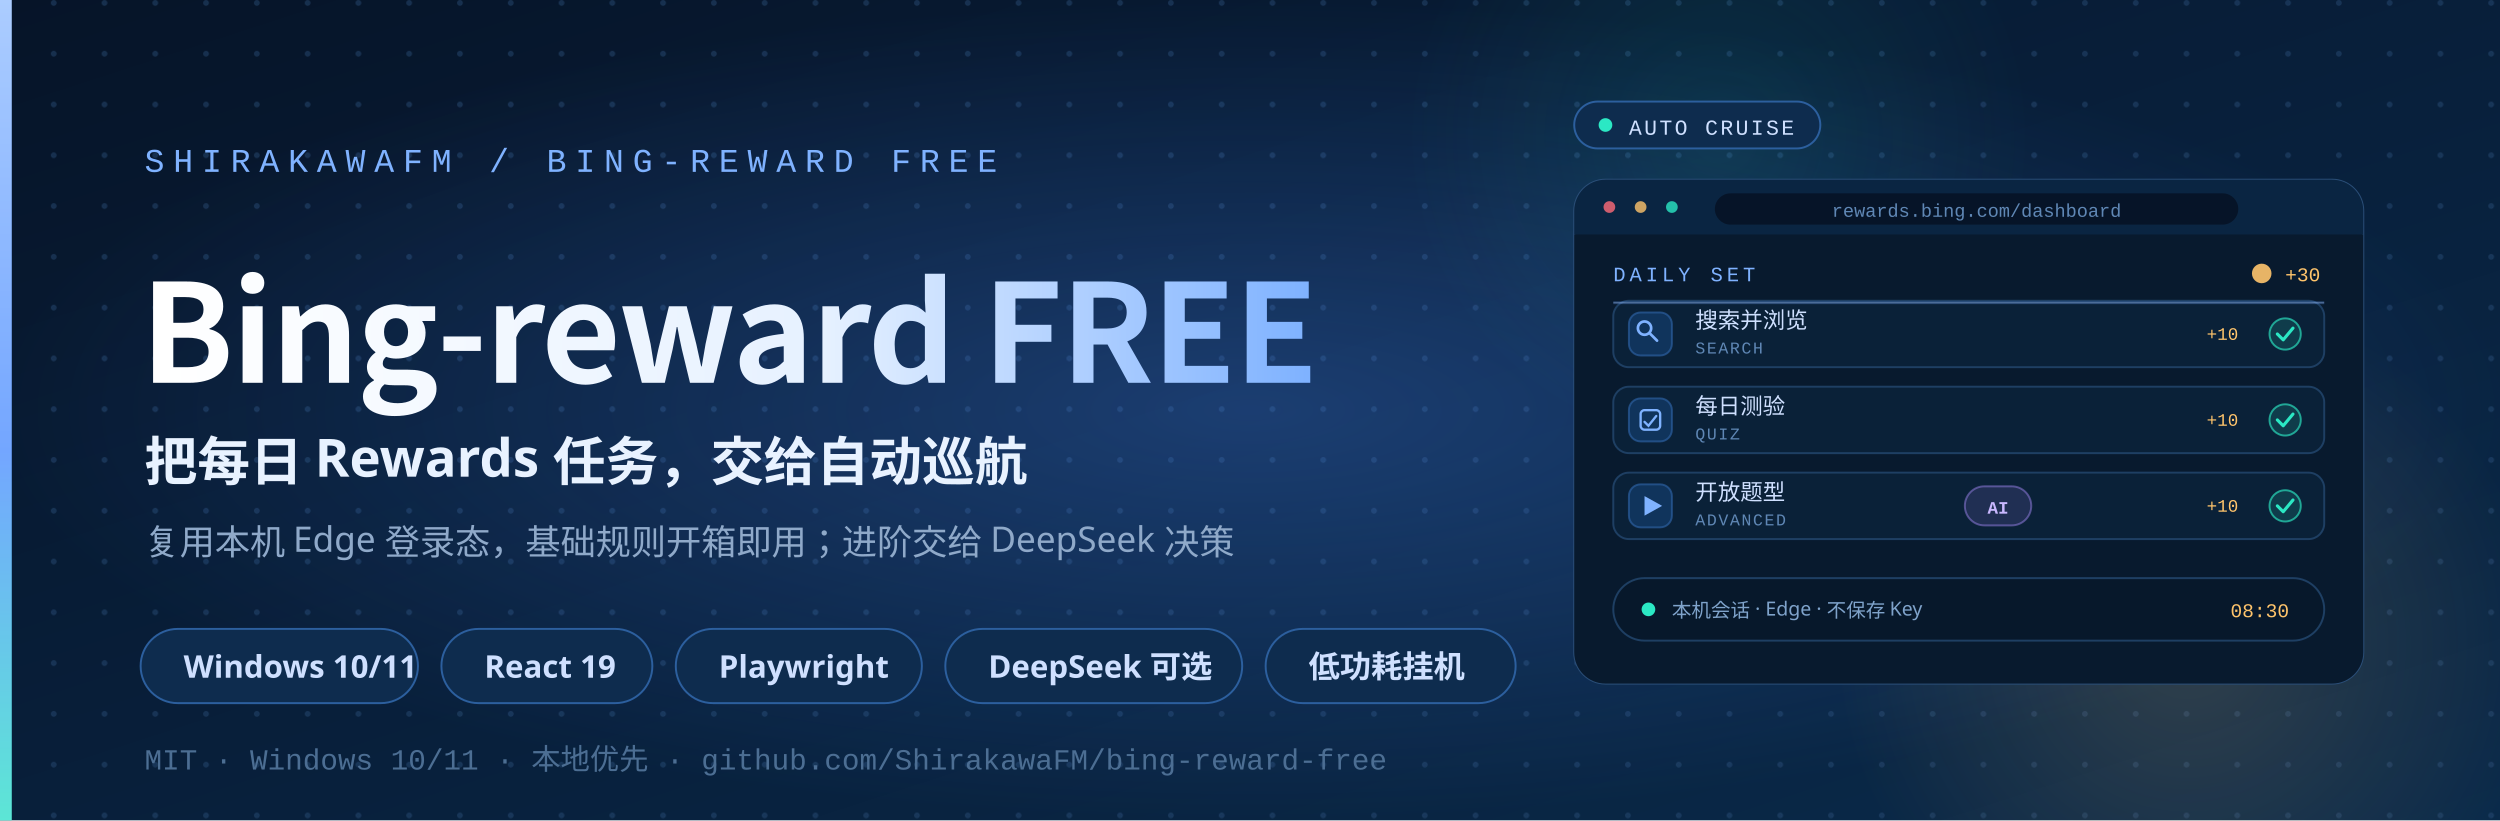
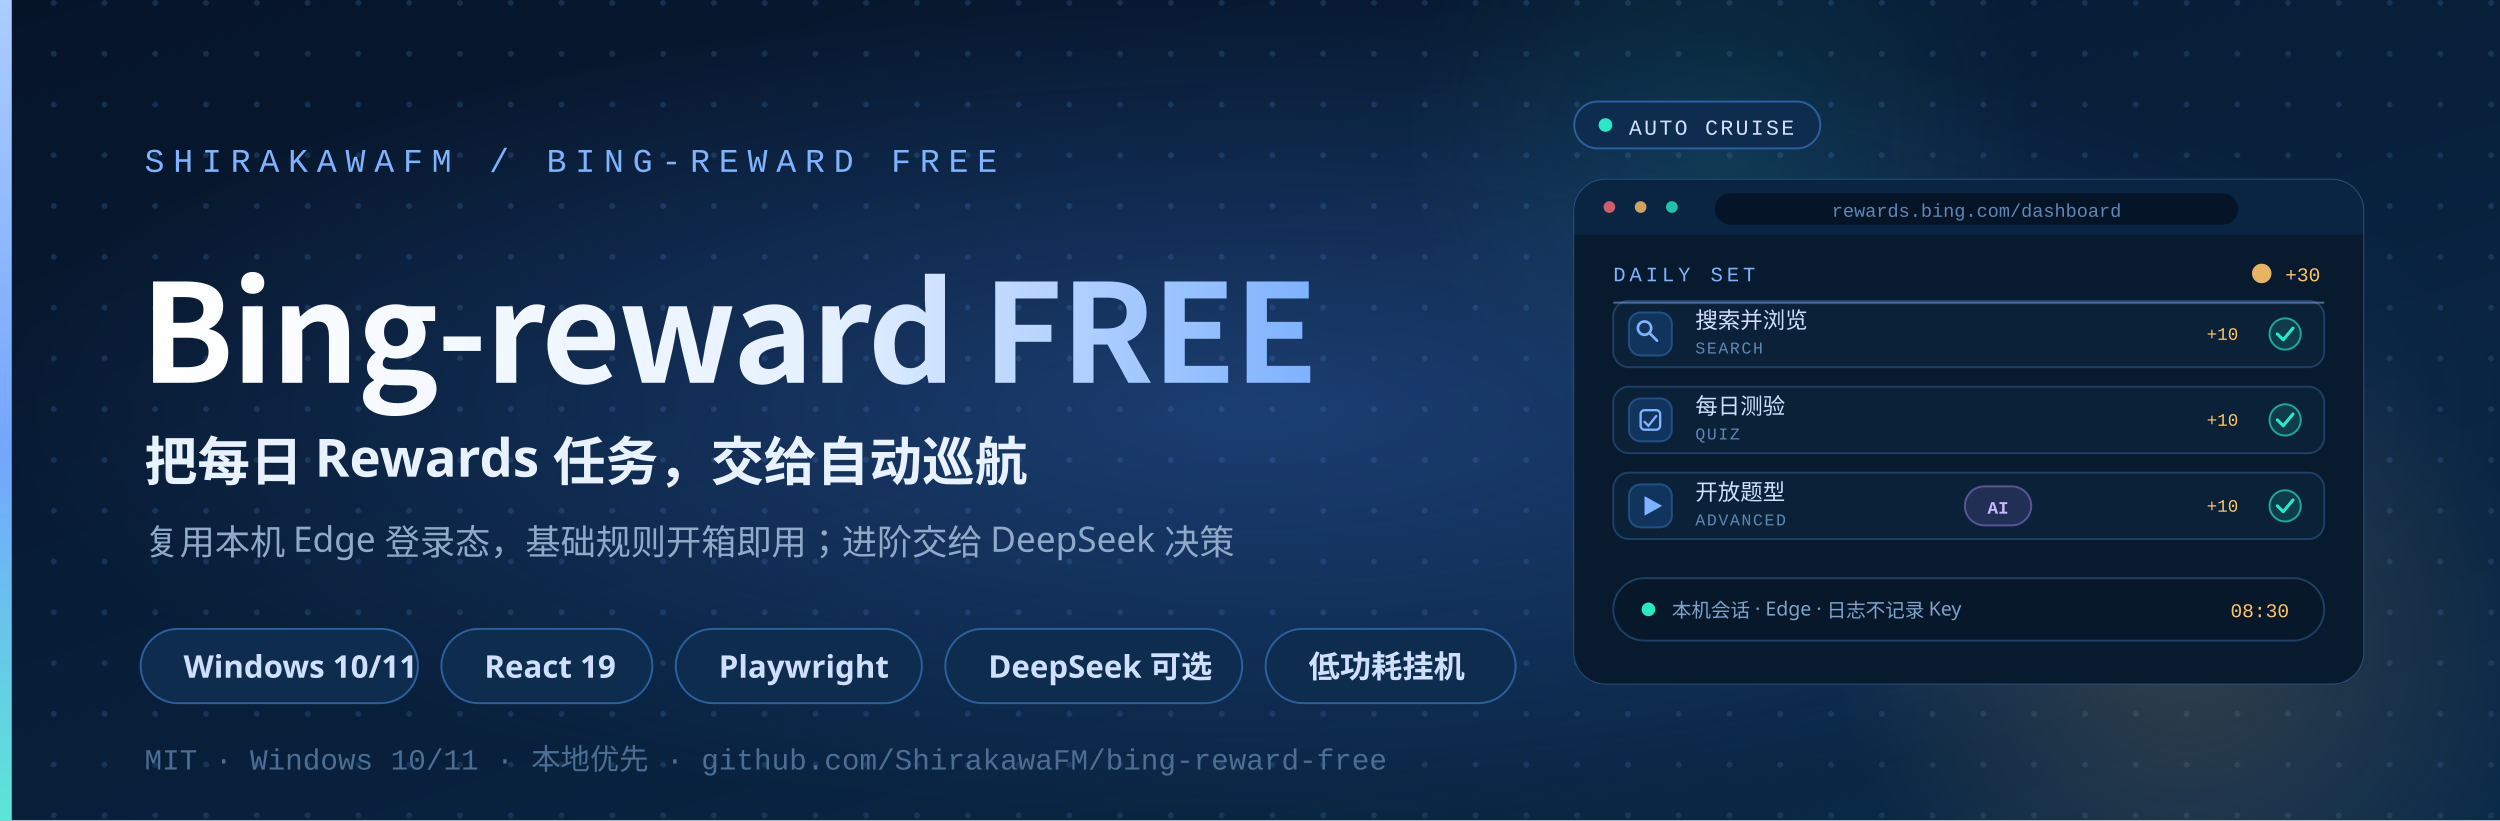
<svg xmlns="http://www.w3.org/2000/svg" width="1280" height="420" viewBox="0 0 1280 420" role="img" aria-label="Bing-reward FREE：把每日 Rewards 任务交给自动巡航">
  <defs>
    <linearGradient id="rbg" x1="0" y1="0" x2="1" y2="1">
      <stop offset="0" stop-color="#061428" />
      <stop offset="0.55" stop-color="#08203C" />
      <stop offset="1" stop-color="#0A2A4A" />
    </linearGradient>
    <radialGradient id="rglow" cx="0.5" cy="0.5" r="0.5">
      <stop offset="0" stop-color="#4C8DFF" stop-opacity="0.28" />
      <stop offset="1" stop-color="#4C8DFF" stop-opacity="0" />
    </radialGradient>
    <radialGradient id="rglowGold" cx="0.5" cy="0.5" r="0.5">
      <stop offset="0" stop-color="#FFC46B" stop-opacity="0.16" />
      <stop offset="1" stop-color="#FFC46B" stop-opacity="0" />
    </radialGradient>
    <radialGradient id="rglowMint" cx="0.5" cy="0.5" r="0.5">
      <stop offset="0" stop-color="#2BE8C4" stop-opacity="0.12" />
      <stop offset="1" stop-color="#2BE8C4" stop-opacity="0" />
    </radialGradient>
    <linearGradient id="rtitle" x1="0" y1="0" x2="1" y2="0">
      <stop offset="0" stop-color="#FFFFFF" />
      <stop offset="0.58" stop-color="#E6F1FF" />
      <stop offset="1" stop-color="#7FB2FF" />
    </linearGradient>
    <linearGradient id="rbar" x1="0" y1="0" x2="0" y2="1">
      <stop offset="0" stop-color="#9CC4FF" />
      <stop offset="0.55" stop-color="#4C8DFF" />
      <stop offset="1" stop-color="#2BE8C4" />
    </linearGradient>
    <linearGradient id="rscan" x1="0" y1="0" x2="0" y2="1">
      <stop offset="0" stop-color="#4C8DFF" stop-opacity="0" />
      <stop offset="0.5" stop-color="#9CC4FF" stop-opacity="0.55" />
      <stop offset="1" stop-color="#4C8DFF" stop-opacity="0" />
    </linearGradient>
    <pattern id="rdots" width="26" height="26" patternUnits="userSpaceOnUse">
      <circle cx="1.5" cy="1.5" r="1.5" fill="#2B4E78" />
    </pattern>
    <clipPath id="rwindow">
      <rect x="806" y="92" width="404" height="258" rx="16" />
    </clipPath>
  </defs>
  <rect width="1280" height="420" fill="url(#rbg)" />
  <rect width="1280" height="420" fill="url(#rdots)" opacity="0.45" />
  <rect width="1280" height="420" fill="url(#rglow)" />
  <circle cx="1120" cy="330" r="180" fill="url(#rglowGold)" />
  <circle cx="880" cy="70" r="160" fill="url(#rglowMint)" opacity="0.8" />
  <rect x="0" y="0" width="6" height="420" fill="url(#rbar)" />
  <rect x="0" y="0" width="6" height="420" fill="#CFE2FF" opacity="0.3">
    <animate attributeName="opacity" values="0.08;0.6;0.08" dur="3.4s" repeatCount="indefinite" />
  </rect>
  <text x="74" y="88" fill="#7FB2FF" font-family="Consolas, 'Courier New', monospace" font-size="17" letter-spacing="4.5">SHIRAKAWAFM / BING-REWARD FREE</text>
  <text y="196" font-family="'PingFang SC', 'Microsoft YaHei', 'Noto Sans CJK SC', sans-serif" font-size="70" font-weight="800" letter-spacing="-1">
    <tspan x="72" fill="url(#rtitle)">Bing-reward FREE</tspan>
  </text>
  <text x="74" y="246" fill="#E8F2FF" font-family="'PingFang SC', 'Microsoft YaHei', sans-serif" font-size="27" font-weight="700">把每日 Rewards 任务，交给自动巡航</text>
  <text x="74" y="284" fill="#8FA9C9" font-family="'PingFang SC', 'Microsoft YaHei', sans-serif" font-size="18">复用本机 Edge 登录态，基础规则开箱即用；进阶交给 DeepSeek 决策</text>
  <g font-family="'PingFang SC', 'Microsoft YaHei', sans-serif" font-size="16" font-weight="700">
    <g>
      <rect x="72" y="322" width="142" height="38" rx="19" fill="#0E2C4E" stroke="#2C5F9E" />
      <text x="94" y="347" fill="#CFE0FF">Windows 10/11</text>
    </g>
    <g>
      <rect x="226" y="322" width="108" height="38" rx="19" fill="#0E2C4E" stroke="#2C5F9E" />
      <text x="248" y="347" fill="#CFE0FF">React 19</text>
    </g>
    <g>
      <rect x="346" y="322" width="126" height="38" rx="19" fill="#0E2C4E" stroke="#2C5F9E" />
      <text x="368" y="347" fill="#CFE0FF">Playwright</text>
    </g>
    <g>
      <rect x="484" y="322" width="152" height="38" rx="19" fill="#0E2C4E" stroke="#2C5F9E" />
      <text x="506" y="347" fill="#CFE0FF">DeepSeek 可选</text>
    </g>
    <g>
      <rect x="648" y="322" width="128" height="38" rx="19" fill="#0E2C4E" stroke="#2C5F9E" />
      <text x="670" y="347" fill="#CFE0FF">低功耗挂机</text>
    </g>
  </g>
  <g>
    <rect x="806" y="52" width="126" height="24" rx="12" fill="#0E2C4E" stroke="#2C5F9E" />
    <circle cx="822" cy="64" r="3.5" fill="#2BE8C4">
      <animate attributeName="opacity" values="1;0.25;1" dur="1.6s" repeatCount="indefinite" />
    </circle>
    <text x="834" y="69" fill="#CFE0FF" font-family="Consolas, 'Courier New', monospace" font-size="11" letter-spacing="1.2">AUTO CRUISE</text>
  </g>
  <g>
    <rect x="806" y="92" width="404" height="258" rx="16" fill="#081C33" stroke="#2A4E78" />
    <rect x="806" y="120" width="404" height="230" fill="#081A2E" clip-path="url(#rwindow)" />
    <rect x="806" y="92" width="404" height="28" fill="#0A2542" clip-path="url(#rwindow)" />
    <g>
      <circle cx="824" cy="106" r="3" fill="#FF6B78" opacity="0.8" />
      <circle cx="840" cy="106" r="3" fill="#FFC46B" opacity="0.8" />
      <circle cx="856" cy="106" r="3" fill="#2BE8C4" opacity="0.8" />
    </g>
    <rect x="878" y="99" width="268" height="16" rx="8" fill="#061428" />
    <text x="1012" y="111" text-anchor="middle" fill="#5F87B5" font-family="Consolas, 'Courier New', monospace" font-size="9.5">rewards.bing.com/dashboard</text>
    <text x="826" y="144" fill="#7FB2FF" font-family="Consolas, 'Courier New', monospace" font-size="10.5" letter-spacing="2">DAILY SET</text>
    <circle cx="1158" cy="140" r="5" fill="#FFC46B" opacity="0.9" />
    <text x="1170" y="144" fill="#FFC46B" font-family="Consolas, 'Courier New', monospace" font-size="10">+30</text>
    <g>
      <rect x="826" y="154" width="364" height="34" rx="8" fill="#0A2138" stroke="#1E3F63" />
      <rect x="834" y="160" width="22" height="22" rx="6" fill="#10345C" stroke="#2C5F9E" stroke-opacity="0.7" />
      <circle cx="842" cy="168" r="3.4" fill="none" stroke="#7FB2FF" stroke-width="1.4" />
      <path d="M845 171 l3.4 3.4" stroke="#7FB2FF" stroke-width="1.4" stroke-linecap="round" />
      <text x="868" y="168" fill="#CFE0FF" font-family="'PingFang SC', 'Microsoft YaHei', sans-serif" font-size="11.5">搜索并浏览</text>
      <text x="868" y="181" fill="#5F87B5" font-family="Consolas, 'Courier New', monospace" font-size="8.5" letter-spacing="0.8">SEARCH</text>
      <text x="1146" y="174" text-anchor="end" fill="#FFC46B" font-family="Consolas, 'Courier New', monospace" font-size="9">+10</text>
      <g>
        <circle cx="1170" cy="171" r="8" fill="#2BE8C4" fill-opacity="0.14" stroke="#2BE8C4" stroke-opacity="0.65" />
        <path d="M1166 171 l3 3 l5 -6" fill="none" stroke="#2BE8C4" stroke-width="1.6" stroke-linecap="round" stroke-linejoin="round" />
        <animate attributeName="opacity" values="0.55;1;0.55" dur="3.6s" repeatCount="indefinite" />
      </g>
    </g>
    <g>
      <rect x="826" y="198" width="364" height="34" rx="8" fill="#0A2138" stroke="#1E3F63" />
      <rect x="834" y="204" width="22" height="22" rx="6" fill="#10345C" stroke="#2C5F9E" stroke-opacity="0.7" />
      <rect x="840" y="210" width="10" height="10" rx="2" fill="none" stroke="#7FB2FF" stroke-width="1.2" />
      <path d="M842 216 l2 2 l4 -5" fill="none" stroke="#7FB2FF" stroke-width="1.2" stroke-linecap="round" />
      <text x="868" y="212" fill="#CFE0FF" font-family="'PingFang SC', 'Microsoft YaHei', sans-serif" font-size="11.5">每日测验</text>
      <text x="868" y="225" fill="#5F87B5" font-family="Consolas, 'Courier New', monospace" font-size="8.5" letter-spacing="0.8">QUIZ</text>
      <text x="1146" y="218" text-anchor="end" fill="#FFC46B" font-family="Consolas, 'Courier New', monospace" font-size="9">+10</text>
      <g>
        <circle cx="1170" cy="215" r="8" fill="#2BE8C4" fill-opacity="0.14" stroke="#2BE8C4" stroke-opacity="0.65" />
        <path d="M1166 215 l3 3 l5 -6" fill="none" stroke="#2BE8C4" stroke-width="1.6" stroke-linecap="round" stroke-linejoin="round" />
        <animate attributeName="opacity" values="0.55;1;0.55" dur="3.6s" begin="0.6s" repeatCount="indefinite" />
      </g>
    </g>
    <g>
      <rect x="826" y="242" width="364" height="34" rx="8" fill="#0A2138" stroke="#1E3F63" />
      <rect x="834" y="248" width="22" height="22" rx="6" fill="#10345C" stroke="#2C5F9E" stroke-opacity="0.7" />
      <path d="M842 254 l9 5 l-9 5 z" fill="#7FB2FF" />
      <text x="868" y="256" fill="#CFE0FF" font-family="'PingFang SC', 'Microsoft YaHei', sans-serif" font-size="11.5">开放题型</text>
      <text x="868" y="269" fill="#5F87B5" font-family="Consolas, 'Courier New', monospace" font-size="8.5" letter-spacing="0.8">ADVANCED</text>
      <rect x="1006" y="249" width="34" height="20" rx="10" fill="#A78BFA" fill-opacity="0.14" stroke="#A78BFA" stroke-opacity="0.45" />
      <text x="1023" y="263" text-anchor="middle" fill="#C9B8FF" font-family="Consolas, 'Courier New', monospace" font-size="9" font-weight="700">AI</text>
      <text x="1146" y="262" text-anchor="end" fill="#FFC46B" font-family="Consolas, 'Courier New', monospace" font-size="9">+10</text>
      <g>
        <circle cx="1170" cy="259" r="8" fill="#2BE8C4" fill-opacity="0.14" stroke="#2BE8C4" stroke-opacity="0.65" />
        <path d="M1166 259 l3 3 l5 -6" fill="none" stroke="#2BE8C4" stroke-width="1.6" stroke-linecap="round" stroke-linejoin="round" />
        <animate attributeName="opacity" values="0.55;1;0.55" dur="3.6s" begin="1.2s" repeatCount="indefinite" />
      </g>
    </g>
    <rect x="826" y="154" width="364" height="2" fill="url(#rscan)">
      <animate attributeName="y" values="154;274;154" dur="6.4s" repeatCount="indefinite" />
    </rect>
    <rect x="826" y="296" width="364" height="32" rx="16" fill="#07182B" stroke="#1E3F63" />
    <circle cx="844" cy="312" r="3.5" fill="#2BE8C4">
      <animate attributeName="opacity" values="1;0.25;1" dur="2s" repeatCount="indefinite" />
    </circle>
-     <text x="856" y="316" fill="#7FA3CB" font-family="'PingFang SC', 'Microsoft YaHei', sans-serif" font-size="10">本机会话 · Edge · 不保存 Key</text>
+     <text x="856" y="316" fill="#7FA3CB" font-family="'PingFang SC', 'Microsoft YaHei', sans-serif" font-size="10">本机会话 · Edge · 日志不记录 Key</text>
    <text x="1172" y="316" text-anchor="end" fill="#FFC46B" font-family="Consolas, 'Courier New', monospace" font-size="10">08:30</text>
  </g>
  <text x="74" y="394" fill="#4C6E93" font-family="Consolas, 'Courier New', monospace" font-size="15">MIT · Windows 10/11 · 本地优先 · github.com/ShirakawaFM/bing-reward-free</text>
</svg>
